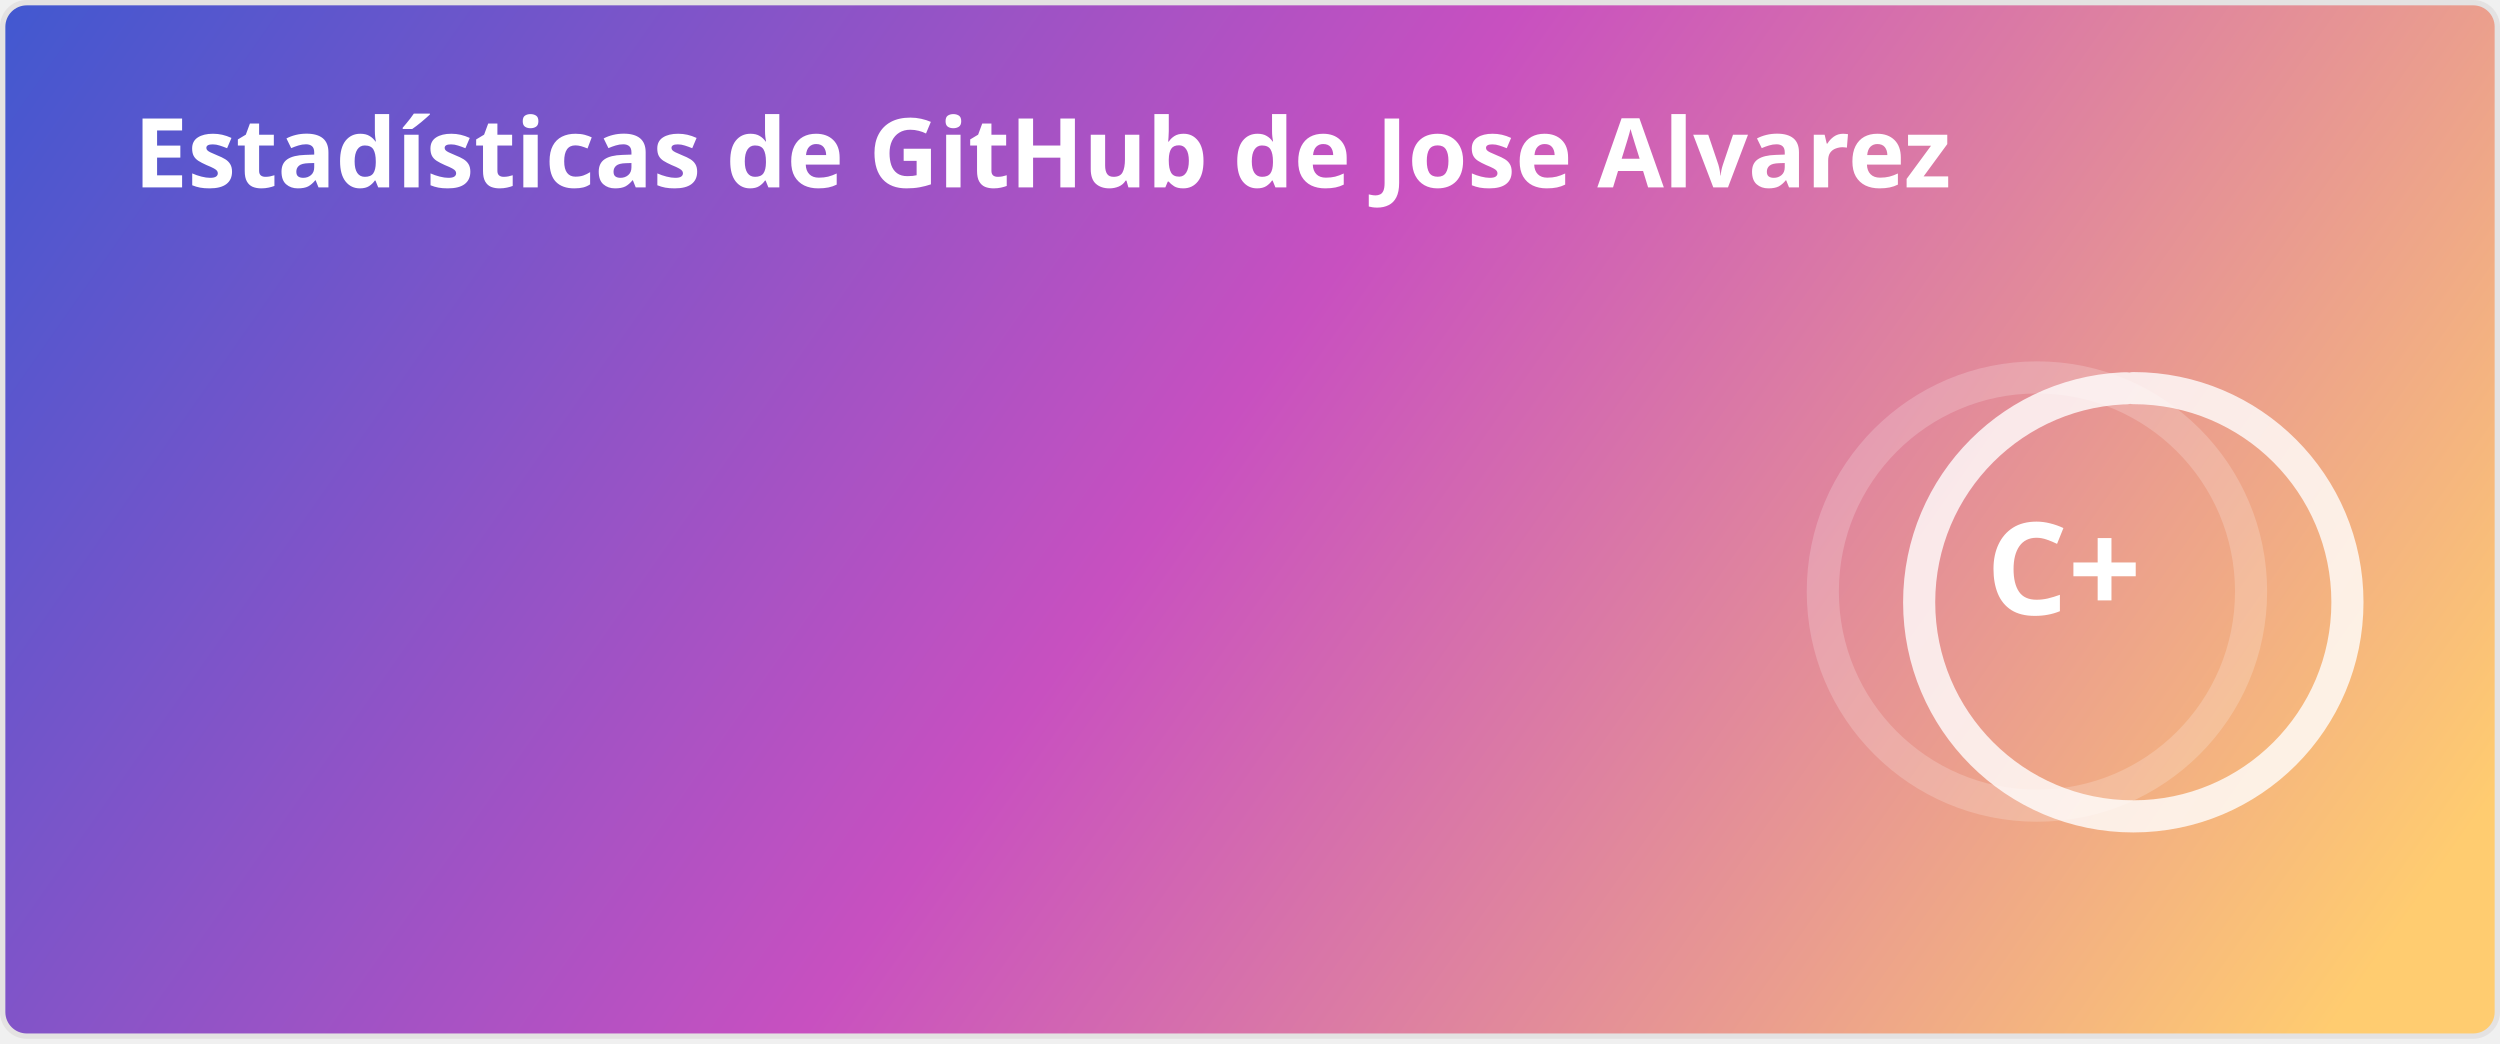
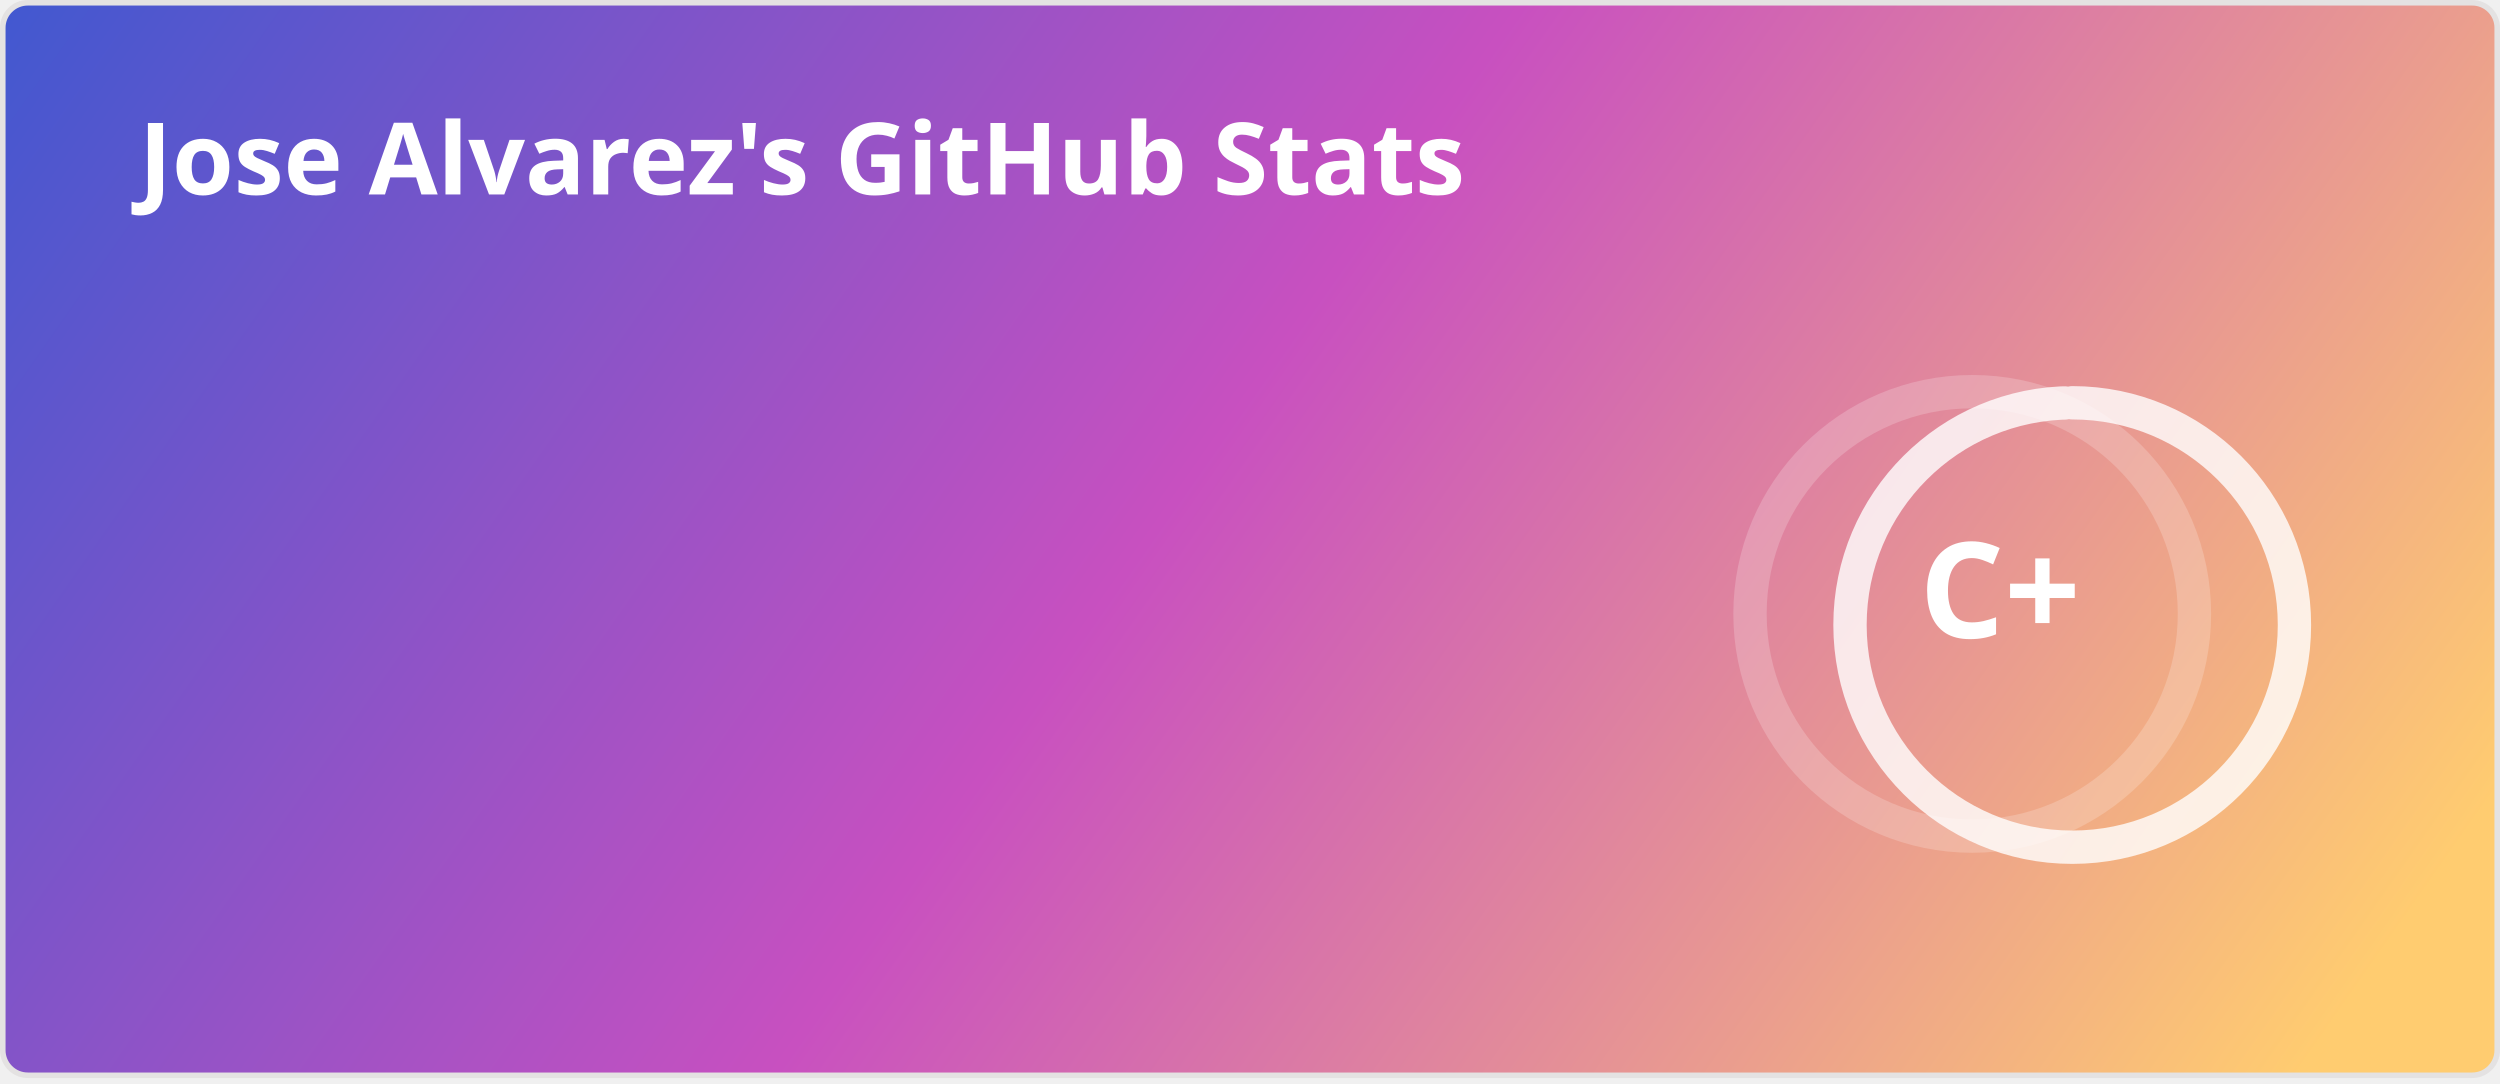
- <svg xmlns="http://www.w3.org/2000/svg" width="467" height="195" viewBox="0 0 467 195" fill="none" role="img" aria-labelledby="descId">
+ <svg xmlns="http://www.w3.org/2000/svg" width="450" height="195" viewBox="0 0 450 195" fill="none" role="img" aria-labelledby="descId">
  <style>
          .header {
            font: 600 18px 'Segoe UI', Ubuntu, Sans-Serif;
            fill: #ffffff;
            animation: fadeInAnimation 0.8s ease-in-out forwards;
          }
          @supports(-moz-appearance: auto) {
            /* Selector detects Firefox */
            .header { font-size: 15.5px; }
          }
          
    .stat {
      font: 600 14px 'Segoe UI', Ubuntu, "Helvetica Neue", Sans-Serif; fill: #ffffff;
    }
    @supports(-moz-appearance: auto) {
      /* Selector detects Firefox */
      .stat { font-size:12px; }
    }
    .stagger {
      opacity: 0;
      animation: fadeInAnimation 0.3s ease-in-out forwards;
    }
    .rank-text {
      font: 800 24px 'Segoe UI', Ubuntu, Sans-Serif; fill: #ffffff;
      animation: scaleInAnimation 0.3s ease-in-out forwards;
    }
    .rank-percentile-header {
      font-size: 14px;
    }
    .rank-percentile-text {
      font-size: 16px;
    }
    
    .not_bold { font-weight: 400 }
    .bold { font-weight: 700 }
    .icon {
      fill: #ffffff;
-       display: block;
+       display: none;
    }

    .rank-circle-rim {
      stroke: #ffffff;
      fill: none;
      stroke-width: 6;
      opacity: 0.2;
    }
    .rank-circle {
      stroke: #ffffff;
      stroke-dasharray: 250;
      fill: none;
      stroke-width: 6;
      stroke-linecap: round;
      opacity: 0.8;
      transform-origin: -10px 8px;
      transform: rotate(-90deg);
      animation: rankAnimation 1s forwards ease-in-out;
    }
    
    @keyframes rankAnimation {
      from {
        stroke-dashoffset: 251.327;
      }
      to {
-         stroke-dashoffset: 212.921;
+         stroke-dashoffset: 210.514;
      }
    }
  
  

          
      /* Animations */
      @keyframes scaleInAnimation {
        from {
          transform: translate(-5px, 5px) scale(0);
        }
        to {
          transform: translate(-5px, 5px) scale(1);
        }
      }
      @keyframes fadeInAnimation {
        from {
          opacity: 0;
        }
        to {
          opacity: 1;
        }
      }
    
          
        </style>
  <defs>
    <linearGradient id="gradient" gradientTransform="rotate(35)" gradientUnits="userSpaceOnUse">
      <stop offset="0%" stop-color="#4158d0" />,<stop offset="50%" stop-color="#c850c0" />,<stop offset="100%" stop-color="#ffcc70" />
    </linearGradient>
  </defs>
-   <rect data-testid="card-bg" x="0.5" y="0.5" rx="4.5" height="99%" stroke="#e4e2e2" width="466" fill="url(#gradient)" stroke-opacity="1" />
+   <rect data-testid="card-bg" x="0.5" y="0.5" rx="4.5" height="99%" stroke="#e4e2e2" width="449" fill="url(#gradient)" stroke-opacity="1" />
  <g data-testid="card-title" transform="translate(25, 35)">
    <g transform="translate(0, 0)">
-       <text x="0" y="0" class="header" data-testid="header">Estadísticas de GitHub de Jose Alvarez</text>
+       <text x="0" y="0" class="header" data-testid="header">Jose Alvarez's GitHub Stats</text>
    </g>
  </g>
  <g data-testid="main-card-body" transform="translate(0, 55)">
-     <g data-testid="rank-circle" transform="translate(390.5, 47.5)">
+     <g data-testid="rank-circle" transform="translate(365, 47.5)">
      <circle class="rank-circle-rim" cx="-10" cy="8" r="40" />
      <circle class="rank-circle" cx="-10" cy="8" r="40" />
      <g class="rank-text">
        <text x="-5" y="3" alignment-baseline="central" dominant-baseline="central" text-anchor="middle" data-testid="level-rank-icon">
          C+
        </text>
      </g>
    </g>
    <svg x="0" y="0">
      <g transform="translate(0, 0)">
        <g class="stagger" style="animation-delay: 450ms" transform="translate(25, 0)">
-           <svg data-testid="icon" class="icon" viewBox="0 0 16 16" version="1.1" width="16" height="16">
-             <path fill-rule="evenodd" d="M8 .25a.75.75 0 01.673.418l1.882 3.815 4.21.612a.75.75 0 01.416 1.279l-3.046 2.97.719 4.192a.75.75 0 01-1.088.791L8 12.347l-3.766 1.98a.75.75 0 01-1.088-.79l.72-4.194L.818 6.374a.75.75 0 01.416-1.28l4.21-.611L7.327.668A.75.75 0 018 .25zm0 2.445L6.615 5.5a.75.75 0 01-.564.41l-3.097.45 2.24 2.184a.75.75 0 01.216.664l-.528 3.084 2.769-1.456a.75.75 0 01.698 0l2.77 1.456-.53-3.084a.75.75 0 01.216-.664l2.24-2.183-3.096-.45a.75.75 0 01-.564-.41L8 2.694v.001z" />
-           </svg>
-           <text class="stat  bold" x="25" y="12.5">Estrellas totales:</text>
-           <text class="stat  bold" x="269.01" y="12.5" data-testid="stars">1</text>
+           <text class="stat  bold" y="12.5">Total Stars Earned:</text>
+           <text class="stat  bold" x="204.01" y="12.5" data-testid="stars">1</text>
        </g>
      </g>
      <g transform="translate(0, 25)">
        <g class="stagger" style="animation-delay: 600ms" transform="translate(25, 0)">
-           <svg data-testid="icon" class="icon" viewBox="0 0 16 16" version="1.1" width="16" height="16">
-             <path fill-rule="evenodd" d="M1.643 3.143L.427 1.927A.25.25 0 000 2.104V5.75c0 .138.112.25.25.25h3.646a.25.25 0 00.177-.427L2.715 4.215a6.5 6.5 0 11-1.18 4.458.75.75 0 10-1.493.154 8.001 8.001 0 101.6-5.684zM7.75 4a.75.75 0 01.75.75v2.992l2.028.812a.75.75 0 01-.557 1.392l-2.5-1A.75.75 0 017 8.25v-3.5A.75.75 0 017.75 4z" />
-           </svg>
-           <text class="stat  bold" x="25" y="12.5">Commits totales (El año pasado):</text>
-           <text class="stat  bold" x="269.01" y="12.5" data-testid="commits">131</text>
+           <text class="stat  bold" y="12.5">Total Commits (last year):</text>
+           <text class="stat  bold" x="204.01" y="12.5" data-testid="commits">158</text>
        </g>
      </g>
      <g transform="translate(0, 50)">
        <g class="stagger" style="animation-delay: 750ms" transform="translate(25, 0)">
-           <svg data-testid="icon" class="icon" viewBox="0 0 16 16" version="1.1" width="16" height="16">
-             <path fill-rule="evenodd" d="M7.177 3.073L9.573.677A.25.25 0 0110 .854v4.792a.25.25 0 01-.427.177L7.177 3.427a.25.25 0 010-.354zM3.75 2.5a.75.75 0 100 1.5.75.75 0 000-1.5zm-2.25.75a2.25 2.25 0 113 2.122v5.256a2.251 2.251 0 11-1.5 0V5.372A2.25 2.25 0 011.5 3.25zM11 2.5h-1V4h1a1 1 0 011 1v5.628a2.251 2.251 0 101.5 0V5A2.5 2.5 0 0011 2.5zm1 10.25a.75.75 0 111.5 0 .75.75 0 01-1.5 0zM3.75 12a.75.75 0 100 1.5.75.75 0 000-1.5z" />
-           </svg>
-           <text class="stat  bold" x="25" y="12.5">PRs totales:</text>
-           <text class="stat  bold" x="269.01" y="12.5" data-testid="prs">4</text>
+           <text class="stat  bold" y="12.5">Total PRs:</text>
+           <text class="stat  bold" x="204.01" y="12.5" data-testid="prs">4</text>
        </g>
      </g>
      <g transform="translate(0, 75)">
        <g class="stagger" style="animation-delay: 900ms" transform="translate(25, 0)">
-           <svg data-testid="icon" class="icon" viewBox="0 0 16 16" version="1.1" width="16" height="16">
-             <path fill-rule="evenodd" d="M8 1.5a6.5 6.5 0 100 13 6.5 6.5 0 000-13zM0 8a8 8 0 1116 0A8 8 0 010 8zm9 3a1 1 0 11-2 0 1 1 0 012 0zm-.25-6.25a.75.75 0 00-1.5 0v3.5a.75.75 0 001.5 0v-3.5z" />
-           </svg>
-           <text class="stat  bold" x="25" y="12.5">Issues totales:</text>
-           <text class="stat  bold" x="269.01" y="12.5" data-testid="issues">0</text>
+           <text class="stat  bold" y="12.5">Total Issues:</text>
+           <text class="stat  bold" x="204.01" y="12.5" data-testid="issues">0</text>
        </g>
      </g>
      <g transform="translate(0, 100)">
        <g class="stagger" style="animation-delay: 1050ms" transform="translate(25, 0)">
-           <svg data-testid="icon" class="icon" viewBox="0 0 16 16" version="1.1" width="16" height="16">
-             <path fill-rule="evenodd" d="M2 2.5A2.5 2.5 0 014.5 0h8.75a.75.75 0 01.75.75v12.5a.75.75 0 01-.75.75h-2.5a.75.75 0 110-1.5h1.75v-2h-8a1 1 0 00-.714 1.7.75.75 0 01-1.072 1.05A2.495 2.495 0 012 11.5v-9zm10.5-1V9h-8c-.356 0-.694.074-1 .208V2.5a1 1 0 011-1h8zM5 12.25v3.25a.25.25 0 00.4.2l1.45-1.087a.25.25 0 01.3 0L8.6 15.7a.25.25 0 00.4-.2v-3.25a.25.25 0 00-.25-.25h-3.5a.25.25 0 00-.25.25z" />
-           </svg>
-           <text class="stat  bold" x="25" y="12.5">Contribuciones en (el año pasado):</text>
-           <text class="stat  bold" x="269.01" y="12.5" data-testid="contribs">1</text>
+           <text class="stat  bold" y="12.5">Contributed to (last year):</text>
+           <text class="stat  bold" x="204.01" y="12.5" data-testid="contribs">1</text>
        </g>
      </g>
    </svg>
  </g>
</svg>
